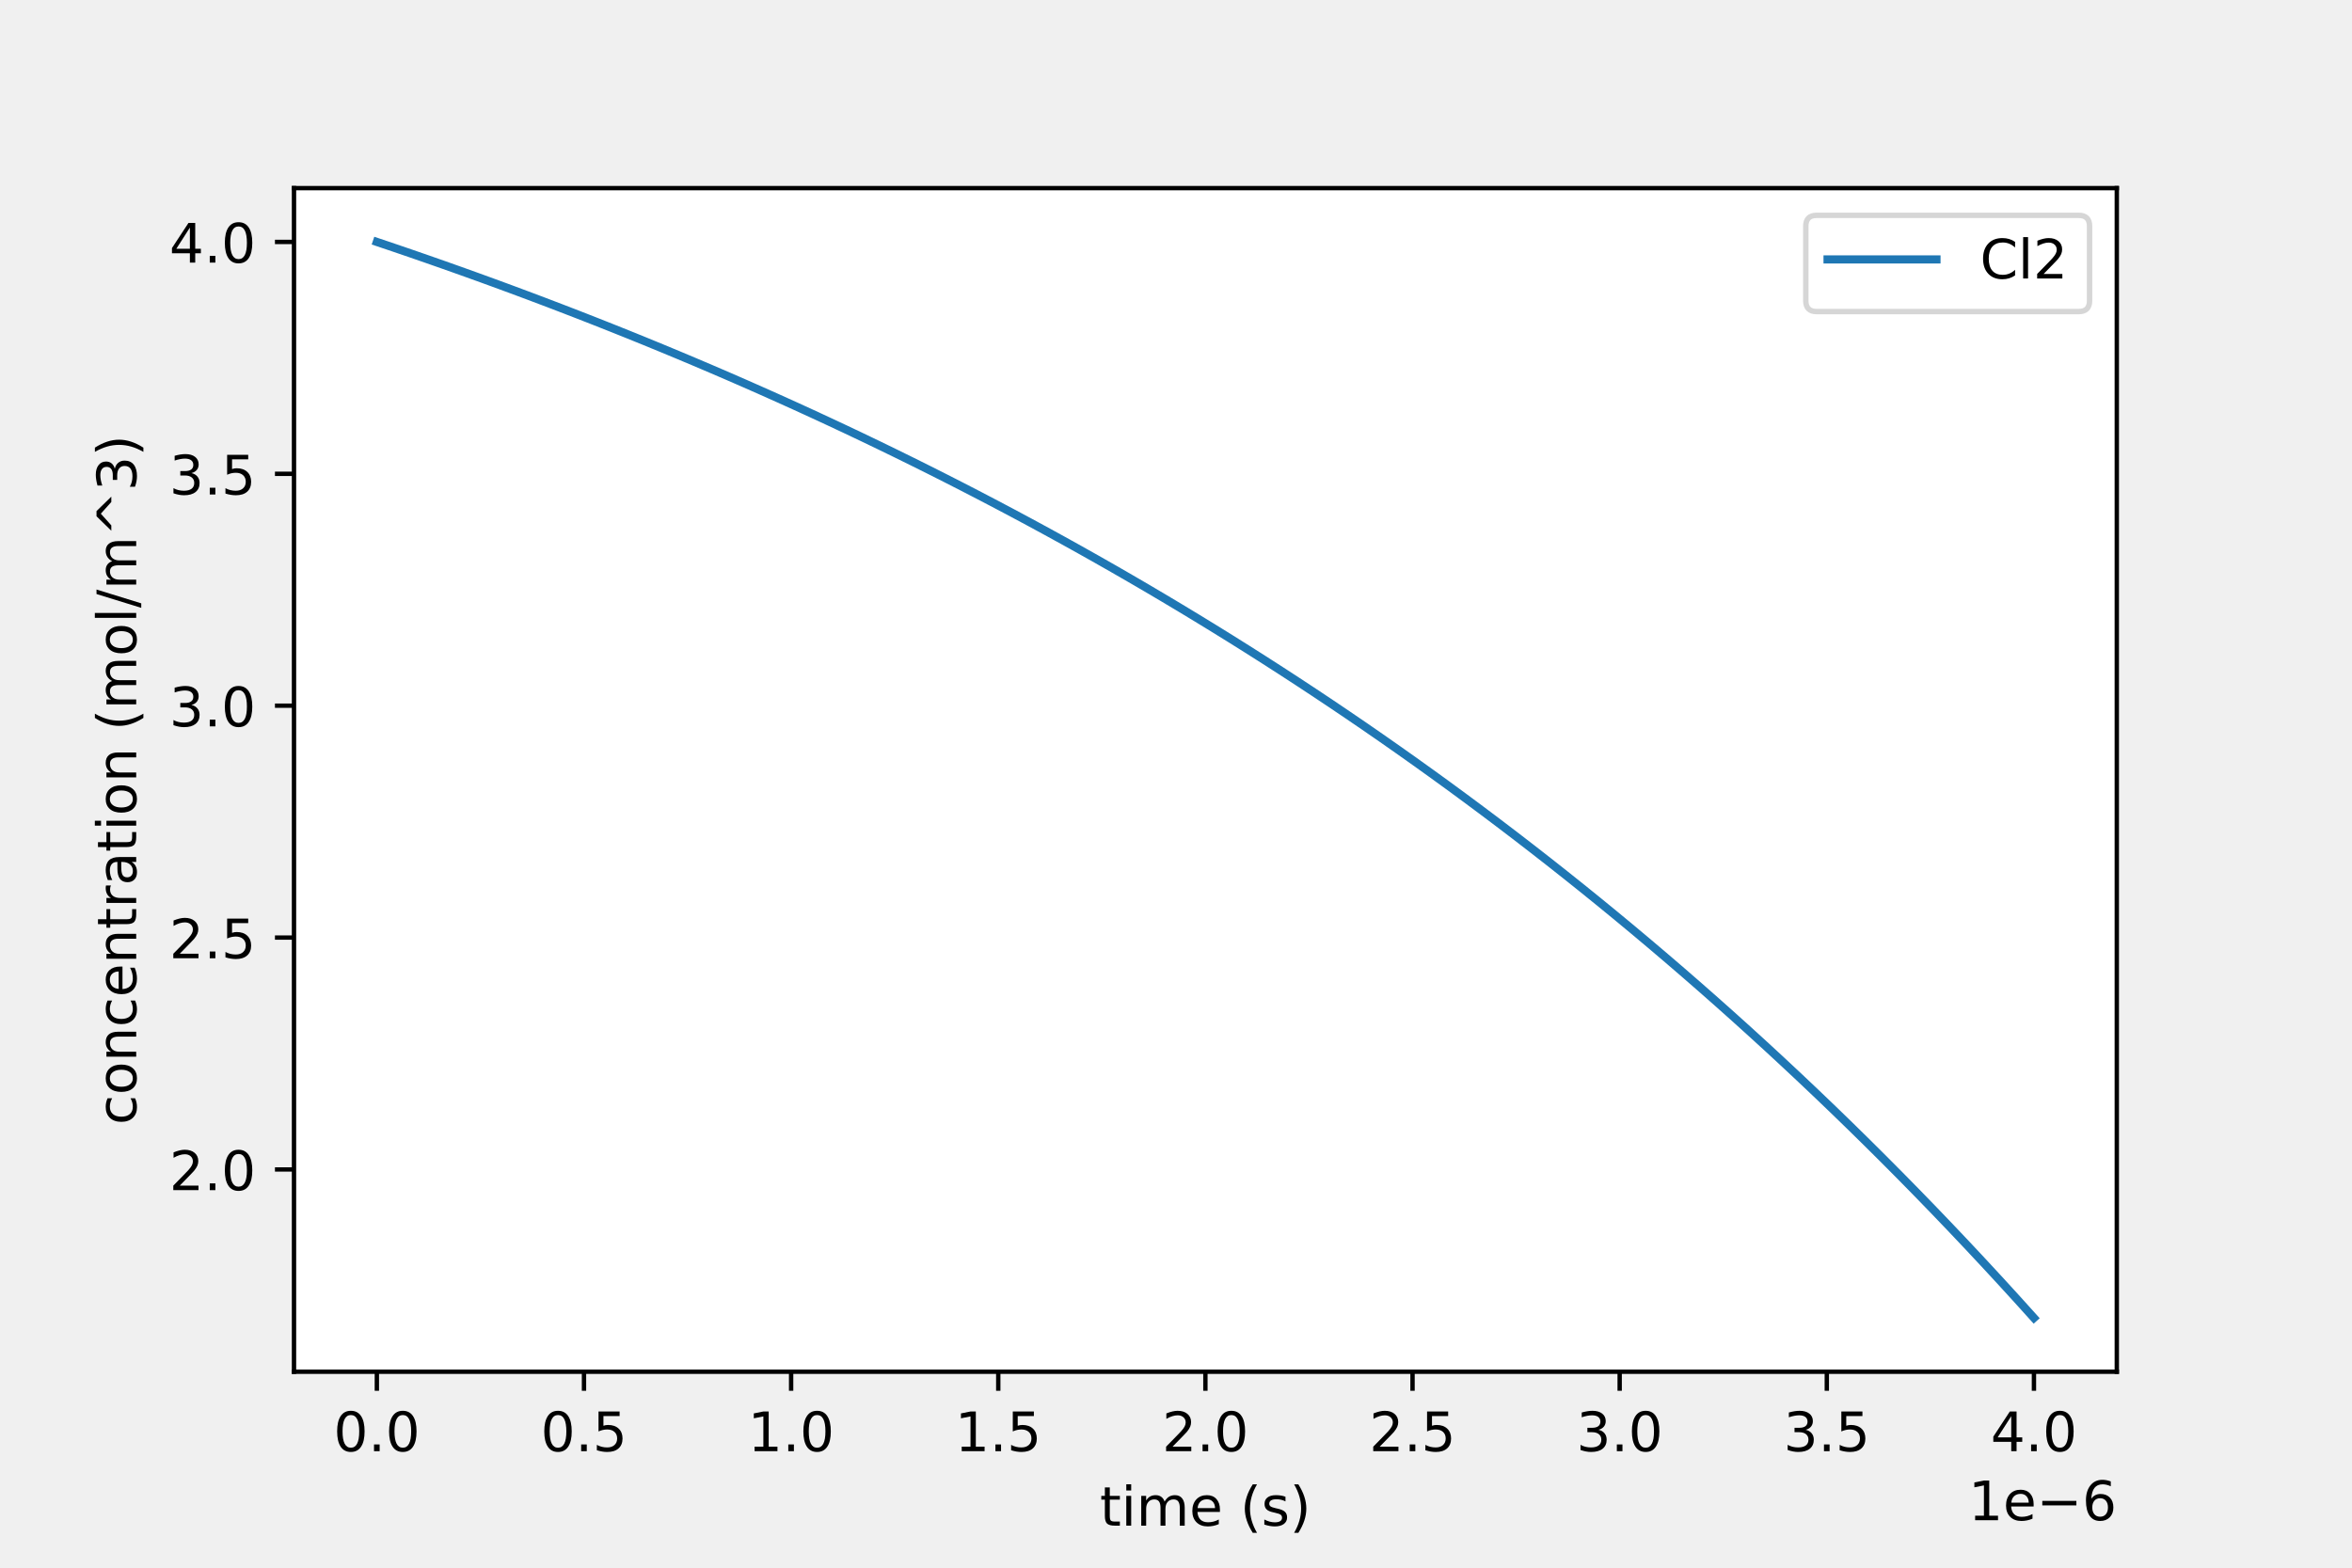
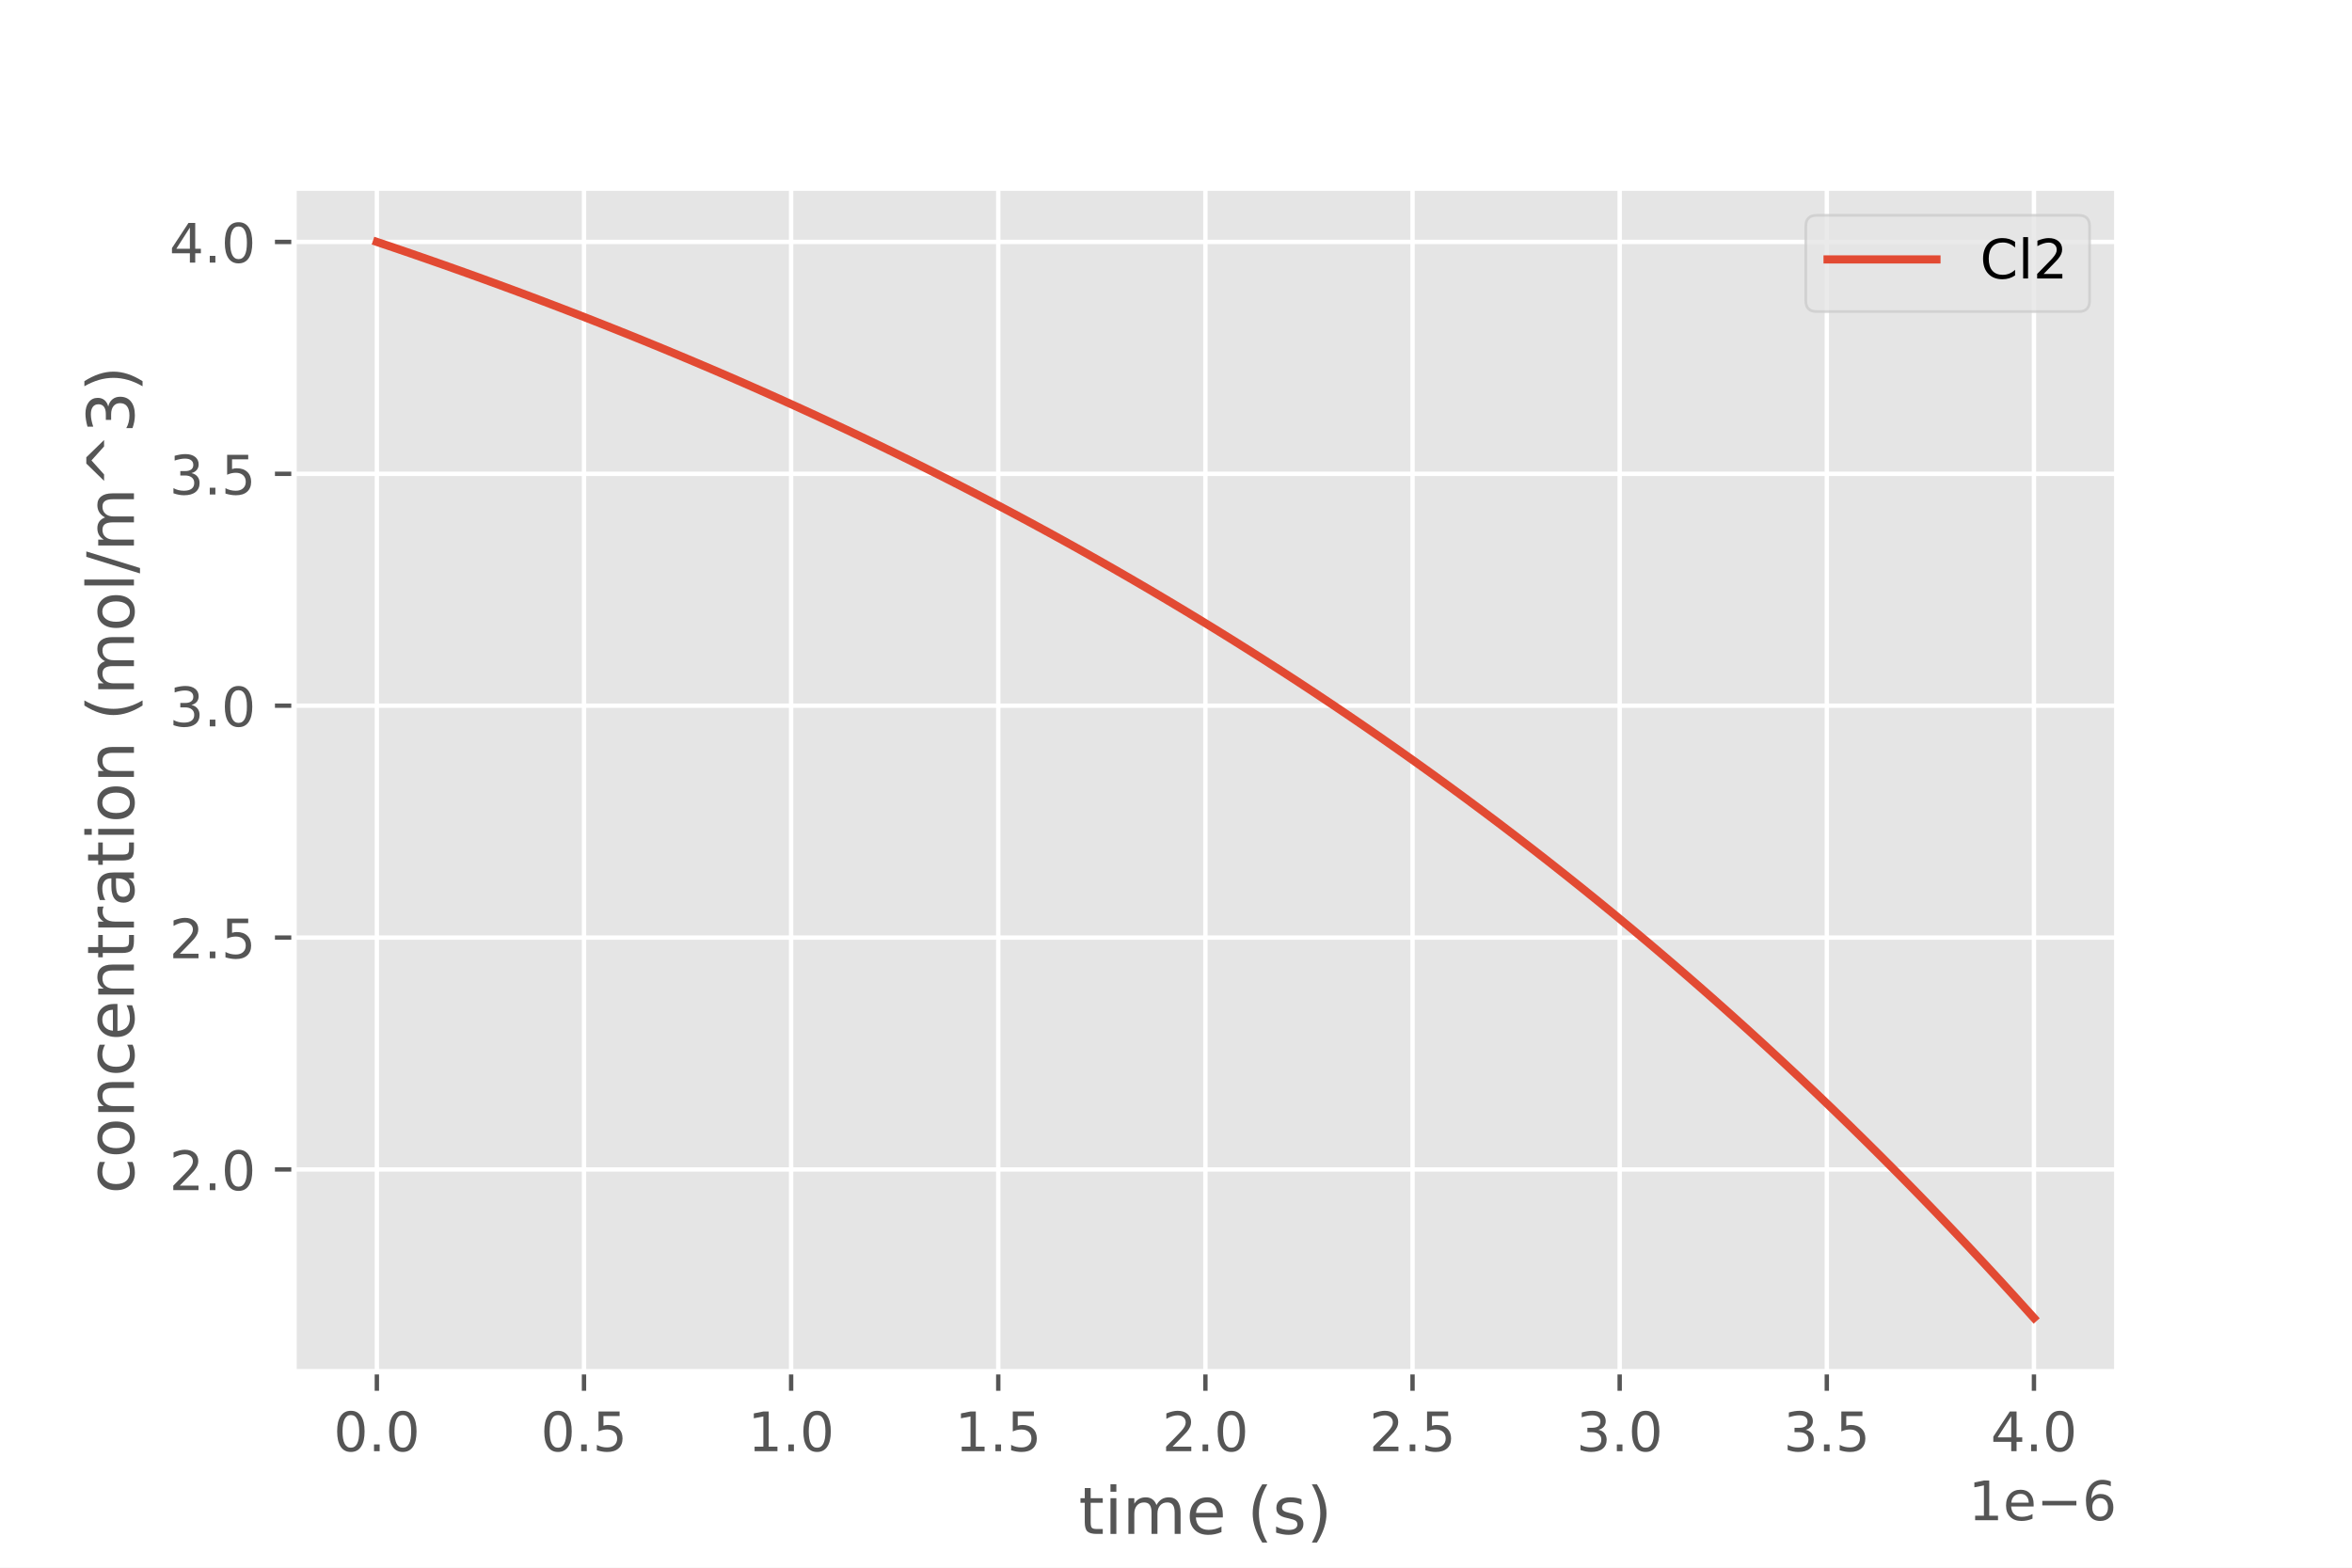
<svg xmlns="http://www.w3.org/2000/svg" xmlns:xlink="http://www.w3.org/1999/xlink" height="288pt" version="1.1" viewBox="0 0 432 288" width="432pt">
  <defs>
    <style type="text/css">*{stroke-linecap:butt;stroke-linejoin:round;}</style>
  </defs>
  <g id="figure_1">
    <g id="patch_1">
-       <path d="M 0 288  L 432 288  L 432 0  L 0 0  z " style="fill:none;" />
+       <path d="M 0 288  L 432 288  L 432 0  L 0 0  z " style="fill:#ffffff;" />
    </g>
    <g id="axes_1">
      <g id="patch_2">
-         <path d="M 54 252  L 388.8 252  L 388.8 34.56  L 54 34.56  z " style="fill:#ffffff;" />
+         <path d="M 54 252  L 388.8 252  L 388.8 34.56  L 54 34.56  z " style="fill:#e5e5e5;" />
      </g>
      <g id="matplotlib.axis_1">
        <g id="xtick_1">
          <g id="line2d_1">
-             <defs>
-               <path d="M 0 0  L 0 3.5  " id="mf635902fdb" style="stroke:#000000;stroke-width:0.8;" />
-             </defs>
-             <g>
-               <use style="stroke:#000000;stroke-width:0.8;" x="69.218" xlink:href="#mf635902fdb" y="252" />
+             <path clip-path="url(#pbf93bb7628)" d="M 69.218 252  L 69.218 34.56  " style="fill:none;stroke:#ffffff;stroke-linecap:square;stroke-width:0.8;" />
+           </g>
+           <g id="line2d_2">
+             <defs>
+               <path d="M 0 0  L 0 3.5  " id="m237c181f7a" style="stroke:#555555;stroke-width:0.8;" />
+             </defs>
+             <g>
+               <use style="fill:#555555;stroke:#555555;stroke-width:0.8;" x="69.218" xlink:href="#m237c181f7a" y="252" />
            </g>
          </g>
          <g id="text_1">
-             <g transform="translate(61.26662 266.5984)scale(0.1 -0.1)">
+             <g style="fill:#555555;" transform="translate(61.26662 266.5984)scale(0.1 -0.1)">
              <defs>
                <path d="M 31.781 66.406  Q 24.172 66.406 20.328 58.906  Q 16.5 51.422 16.5 36.375  Q 16.5 21.391 20.328 13.891  Q 24.172 6.391 31.781 6.391  Q 39.453 6.391 43.281 13.891  Q 47.125 21.391 47.125 36.375  Q 47.125 51.422 43.281 58.906  Q 39.453 66.406 31.781 66.406  z M 31.781 74.219  Q 44.047 74.219 50.516 64.516  Q 56.984 54.828 56.984 36.375  Q 56.984 17.969 50.516 8.266  Q 44.047 -1.422 31.781 -1.422  Q 19.531 -1.422 13.062 8.266  Q 6.594 17.969 6.594 36.375  Q 6.594 54.828 13.062 64.516  Q 19.531 74.219 31.781 74.219  z " id="DejaVuSans-48" />
                <path d="M 10.688 12.406  L 21 12.406  L 21 0  L 10.688 0  z " id="DejaVuSans-46" />
              </defs>
              <use xlink:href="#DejaVuSans-48" />
              <use x="63.623" xlink:href="#DejaVuSans-46" />
              <use x="95.41" xlink:href="#DejaVuSans-48" />
            </g>
          </g>
        </g>
        <g id="xtick_2">
-           <g id="line2d_2">
-             <g>
-               <use style="stroke:#000000;stroke-width:0.8;" x="107.264" xlink:href="#mf635902fdb" y="252" />
+           <g id="line2d_3">
+             <path clip-path="url(#pbf93bb7628)" d="M 107.264 252  L 107.264 34.56  " style="fill:none;stroke:#ffffff;stroke-linecap:square;stroke-width:0.8;" />
+           </g>
+           <g id="line2d_4">
+             <g>
+               <use style="fill:#555555;stroke:#555555;stroke-width:0.8;" x="107.264" xlink:href="#m237c181f7a" y="252" />
            </g>
          </g>
          <g id="text_2">
-             <g transform="translate(99.31207 266.5984)scale(0.1 -0.1)">
+             <g style="fill:#555555;" transform="translate(99.31207 266.5984)scale(0.1 -0.1)">
              <defs>
                <path d="M 10.797 72.906  L 49.516 72.906  L 49.516 64.594  L 19.828 64.594  L 19.828 46.734  Q 21.969 47.469 24.109 47.828  Q 26.266 48.188 28.422 48.188  Q 40.625 48.188 47.75 41.5  Q 54.891 34.812 54.891 23.391  Q 54.891 11.625 47.562 5.094  Q 40.234 -1.422 26.906 -1.422  Q 22.312 -1.422 17.547 -0.641  Q 12.797 0.141 7.719 1.703  L 7.719 11.625  Q 12.109 9.234 16.797 8.062  Q 21.484 6.891 26.703 6.891  Q 35.156 6.891 40.078 11.328  Q 45.016 15.766 45.016 23.391  Q 45.016 31 40.078 35.438  Q 35.156 39.891 26.703 39.891  Q 22.75 39.891 18.812 39.016  Q 14.891 38.141 10.797 36.281  z " id="DejaVuSans-53" />
              </defs>
              <use xlink:href="#DejaVuSans-48" />
              <use x="63.623" xlink:href="#DejaVuSans-46" />
              <use x="95.41" xlink:href="#DejaVuSans-53" />
            </g>
          </g>
        </g>
        <g id="xtick_3">
-           <g id="line2d_3">
-             <g>
-               <use style="stroke:#000000;stroke-width:0.8;" x="145.309" xlink:href="#mf635902fdb" y="252" />
+           <g id="line2d_5">
+             <path clip-path="url(#pbf93bb7628)" d="M 145.309 252  L 145.309 34.56  " style="fill:none;stroke:#ffffff;stroke-linecap:square;stroke-width:0.8;" />
+           </g>
+           <g id="line2d_6">
+             <g>
+               <use style="fill:#555555;stroke:#555555;stroke-width:0.8;" x="145.309" xlink:href="#m237c181f7a" y="252" />
            </g>
          </g>
          <g id="text_3">
-             <g transform="translate(137.3575 266.5984)scale(0.1 -0.1)">
+             <g style="fill:#555555;" transform="translate(137.3575 266.5984)scale(0.1 -0.1)">
              <defs>
                <path d="M 12.406 8.297  L 28.516 8.297  L 28.516 63.922  L 10.984 60.406  L 10.984 69.391  L 28.422 72.906  L 38.281 72.906  L 38.281 8.297  L 54.391 8.297  L 54.391 0  L 12.406 0  z " id="DejaVuSans-49" />
              </defs>
              <use xlink:href="#DejaVuSans-49" />
              <use x="63.623" xlink:href="#DejaVuSans-46" />
              <use x="95.41" xlink:href="#DejaVuSans-48" />
            </g>
          </g>
        </g>
        <g id="xtick_4">
-           <g id="line2d_4">
-             <g>
-               <use style="stroke:#000000;stroke-width:0.8;" x="183.355" xlink:href="#mf635902fdb" y="252" />
+           <g id="line2d_7">
+             <path clip-path="url(#pbf93bb7628)" d="M 183.355 252  L 183.355 34.56  " style="fill:none;stroke:#ffffff;stroke-linecap:square;stroke-width:0.8;" />
+           </g>
+           <g id="line2d_8">
+             <g>
+               <use style="fill:#555555;stroke:#555555;stroke-width:0.8;" x="183.355" xlink:href="#m237c181f7a" y="252" />
            </g>
          </g>
          <g id="text_4">
-             <g transform="translate(175.403 266.5984)scale(0.1 -0.1)">
+             <g style="fill:#555555;" transform="translate(175.403 266.5984)scale(0.1 -0.1)">
              <use xlink:href="#DejaVuSans-49" />
              <use x="63.623" xlink:href="#DejaVuSans-46" />
              <use x="95.41" xlink:href="#DejaVuSans-53" />
            </g>
          </g>
        </g>
        <g id="xtick_5">
-           <g id="line2d_5">
-             <g>
-               <use style="stroke:#000000;stroke-width:0.8;" x="221.4" xlink:href="#mf635902fdb" y="252" />
+           <g id="line2d_9">
+             <path clip-path="url(#pbf93bb7628)" d="M 221.4 252  L 221.4 34.56  " style="fill:none;stroke:#ffffff;stroke-linecap:square;stroke-width:0.8;" />
+           </g>
+           <g id="line2d_10">
+             <g>
+               <use style="fill:#555555;stroke:#555555;stroke-width:0.8;" x="221.4" xlink:href="#m237c181f7a" y="252" />
            </g>
          </g>
          <g id="text_5">
-             <g transform="translate(213.4484 266.5984)scale(0.1 -0.1)">
+             <g style="fill:#555555;" transform="translate(213.4484 266.5984)scale(0.1 -0.1)">
              <defs>
                <path d="M 19.188 8.297  L 53.609 8.297  L 53.609 0  L 7.328 0  L 7.328 8.297  Q 12.938 14.109 22.625 23.891  Q 32.328 33.688 34.812 36.531  Q 39.547 41.844 41.422 45.531  Q 43.312 49.219 43.312 52.781  Q 43.312 58.594 39.234 62.25  Q 35.156 65.922 28.609 65.922  Q 23.969 65.922 18.812 64.312  Q 13.672 62.703 7.812 59.422  L 7.812 69.391  Q 13.766 71.781 18.938 73  Q 24.125 74.219 28.422 74.219  Q 39.75 74.219 46.484 68.547  Q 53.219 62.891 53.219 53.422  Q 53.219 48.922 51.531 44.891  Q 49.859 40.875 45.406 35.406  Q 44.188 33.984 37.641 27.219  Q 31.109 20.453 19.188 8.297  z " id="DejaVuSans-50" />
              </defs>
              <use xlink:href="#DejaVuSans-50" />
              <use x="63.623" xlink:href="#DejaVuSans-46" />
              <use x="95.41" xlink:href="#DejaVuSans-48" />
            </g>
          </g>
        </g>
        <g id="xtick_6">
-           <g id="line2d_6">
-             <g>
-               <use style="stroke:#000000;stroke-width:0.8;" x="259.445" xlink:href="#mf635902fdb" y="252" />
+           <g id="line2d_11">
+             <path clip-path="url(#pbf93bb7628)" d="M 259.445 252  L 259.445 34.56  " style="fill:none;stroke:#ffffff;stroke-linecap:square;stroke-width:0.8;" />
+           </g>
+           <g id="line2d_12">
+             <g>
+               <use style="fill:#555555;stroke:#555555;stroke-width:0.8;" x="259.445" xlink:href="#m237c181f7a" y="252" />
            </g>
          </g>
          <g id="text_6">
-             <g transform="translate(251.4939 266.5984)scale(0.1 -0.1)">
+             <g style="fill:#555555;" transform="translate(251.4939 266.5984)scale(0.1 -0.1)">
              <use xlink:href="#DejaVuSans-50" />
              <use x="63.623" xlink:href="#DejaVuSans-46" />
              <use x="95.41" xlink:href="#DejaVuSans-53" />
            </g>
          </g>
        </g>
        <g id="xtick_7">
-           <g id="line2d_7">
-             <g>
-               <use style="stroke:#000000;stroke-width:0.8;" x="297.491" xlink:href="#mf635902fdb" y="252" />
+           <g id="line2d_13">
+             <path clip-path="url(#pbf93bb7628)" d="M 297.491 252  L 297.491 34.56  " style="fill:none;stroke:#ffffff;stroke-linecap:square;stroke-width:0.8;" />
+           </g>
+           <g id="line2d_14">
+             <g>
+               <use style="fill:#555555;stroke:#555555;stroke-width:0.8;" x="297.491" xlink:href="#m237c181f7a" y="252" />
            </g>
          </g>
          <g id="text_7">
-             <g transform="translate(289.5393 266.5984)scale(0.1 -0.1)">
+             <g style="fill:#555555;" transform="translate(289.5393 266.5984)scale(0.1 -0.1)">
              <defs>
                <path d="M 40.578 39.312  Q 47.656 37.797 51.625 33  Q 55.609 28.219 55.609 21.188  Q 55.609 10.406 48.188 4.484  Q 40.766 -1.422 27.094 -1.422  Q 22.516 -1.422 17.656 -0.516  Q 12.797 0.391 7.625 2.203  L 7.625 11.719  Q 11.719 9.328 16.594 8.109  Q 21.484 6.891 26.812 6.891  Q 36.078 6.891 40.938 10.547  Q 45.797 14.203 45.797 21.188  Q 45.797 27.641 41.281 31.266  Q 36.766 34.906 28.719 34.906  L 20.219 34.906  L 20.219 43.016  L 29.109 43.016  Q 36.375 43.016 40.234 45.922  Q 44.094 48.828 44.094 54.297  Q 44.094 59.906 40.109 62.906  Q 36.141 65.922 28.719 65.922  Q 24.656 65.922 20.016 65.031  Q 15.375 64.156 9.812 62.312  L 9.812 71.094  Q 15.438 72.656 20.344 73.438  Q 25.25 74.219 29.594 74.219  Q 40.828 74.219 47.359 69.109  Q 53.906 64.016 53.906 55.328  Q 53.906 49.266 50.438 45.094  Q 46.969 40.922 40.578 39.312  z " id="DejaVuSans-51" />
              </defs>
              <use xlink:href="#DejaVuSans-51" />
              <use x="63.623" xlink:href="#DejaVuSans-46" />
              <use x="95.41" xlink:href="#DejaVuSans-48" />
            </g>
          </g>
        </g>
        <g id="xtick_8">
-           <g id="line2d_8">
-             <g>
-               <use style="stroke:#000000;stroke-width:0.8;" x="335.536" xlink:href="#mf635902fdb" y="252" />
+           <g id="line2d_15">
+             <path clip-path="url(#pbf93bb7628)" d="M 335.536 252  L 335.536 34.56  " style="fill:none;stroke:#ffffff;stroke-linecap:square;stroke-width:0.8;" />
+           </g>
+           <g id="line2d_16">
+             <g>
+               <use style="fill:#555555;stroke:#555555;stroke-width:0.8;" x="335.536" xlink:href="#m237c181f7a" y="252" />
            </g>
          </g>
          <g id="text_8">
-             <g transform="translate(327.5848 266.5984)scale(0.1 -0.1)">
+             <g style="fill:#555555;" transform="translate(327.5848 266.5984)scale(0.1 -0.1)">
              <use xlink:href="#DejaVuSans-51" />
              <use x="63.623" xlink:href="#DejaVuSans-46" />
              <use x="95.41" xlink:href="#DejaVuSans-53" />
            </g>
          </g>
        </g>
        <g id="xtick_9">
-           <g id="line2d_9">
-             <g>
-               <use style="stroke:#000000;stroke-width:0.8;" x="373.582" xlink:href="#mf635902fdb" y="252" />
+           <g id="line2d_17">
+             <path clip-path="url(#pbf93bb7628)" d="M 373.582 252  L 373.582 34.56  " style="fill:none;stroke:#ffffff;stroke-linecap:square;stroke-width:0.8;" />
+           </g>
+           <g id="line2d_18">
+             <g>
+               <use style="fill:#555555;stroke:#555555;stroke-width:0.8;" x="373.582" xlink:href="#m237c181f7a" y="252" />
            </g>
          </g>
          <g id="text_9">
-             <g transform="translate(365.6303 266.5984)scale(0.1 -0.1)">
+             <g style="fill:#555555;" transform="translate(365.6303 266.5984)scale(0.1 -0.1)">
              <defs>
                <path d="M 37.797 64.312  L 12.891 25.391  L 37.797 25.391  z M 35.203 72.906  L 47.609 72.906  L 47.609 25.391  L 58.016 25.391  L 58.016 17.188  L 47.609 17.188  L 47.609 0  L 37.797 0  L 37.797 17.188  L 4.891 17.188  L 4.891 26.703  z " id="DejaVuSans-52" />
              </defs>
              <use xlink:href="#DejaVuSans-52" />
              <use x="63.623" xlink:href="#DejaVuSans-46" />
              <use x="95.41" xlink:href="#DejaVuSans-48" />
            </g>
          </g>
        </g>
        <g id="text_10">
-           <g transform="translate(202.0086 280.2766)scale(0.1 -0.1)">
+           <g style="fill:#555555;" transform="translate(198.1303 281.7962)scale(0.12 -0.12)">
            <defs>
              <path d="M 18.312 70.219  L 18.312 54.688  L 36.812 54.688  L 36.812 47.703  L 18.312 47.703  L 18.312 18.016  Q 18.312 11.328 20.141 9.422  Q 21.969 7.516 27.594 7.516  L 36.812 7.516  L 36.812 0  L 27.594 0  Q 17.188 0 13.234 3.875  Q 9.281 7.766 9.281 18.016  L 9.281 47.703  L 2.688 47.703  L 2.688 54.688  L 9.281 54.688  L 9.281 70.219  z " id="DejaVuSans-116" />
              <path d="M 9.422 54.688  L 18.406 54.688  L 18.406 0  L 9.422 0  z M 9.422 75.984  L 18.406 75.984  L 18.406 64.594  L 9.422 64.594  z " id="DejaVuSans-105" />
              <path d="M 52 44.188  Q 55.375 50.25 60.062 53.125  Q 64.75 56 71.094 56  Q 79.641 56 84.281 50.016  Q 88.922 44.047 88.922 33.016  L 88.922 0  L 79.891 0  L 79.891 32.719  Q 79.891 40.578 77.094 44.375  Q 74.312 48.188 68.609 48.188  Q 61.625 48.188 57.562 43.547  Q 53.516 38.922 53.516 30.906  L 53.516 0  L 44.484 0  L 44.484 32.719  Q 44.484 40.625 41.703 44.406  Q 38.922 48.188 33.109 48.188  Q 26.219 48.188 22.156 43.531  Q 18.109 38.875 18.109 30.906  L 18.109 0  L 9.078 0  L 9.078 54.688  L 18.109 54.688  L 18.109 46.188  Q 21.188 51.219 25.484 53.609  Q 29.781 56 35.688 56  Q 41.656 56 45.828 52.969  Q 50 49.953 52 44.188  z " id="DejaVuSans-109" />
              <path d="M 56.203 29.594  L 56.203 25.203  L 14.891 25.203  Q 15.484 15.922 20.484 11.062  Q 25.484 6.203 34.422 6.203  Q 39.594 6.203 44.453 7.469  Q 49.312 8.734 54.109 11.281  L 54.109 2.781  Q 49.266 0.734 44.188 -0.344  Q 39.109 -1.422 33.891 -1.422  Q 20.797 -1.422 13.156 6.188  Q 5.516 13.812 5.516 26.812  Q 5.516 40.234 12.766 48.109  Q 20.016 56 32.328 56  Q 43.359 56 49.781 48.891  Q 56.203 41.797 56.203 29.594  z M 47.219 32.234  Q 47.125 39.594 43.094 43.984  Q 39.062 48.391 32.422 48.391  Q 24.906 48.391 20.391 44.141  Q 15.875 39.891 15.188 32.172  z " id="DejaVuSans-101" />
              <path id="DejaVuSans-32" />
              <path d="M 31 75.875  Q 24.469 64.656 21.281 53.656  Q 18.109 42.672 18.109 31.391  Q 18.109 20.125 21.312 9.062  Q 24.516 -2 31 -13.188  L 23.188 -13.188  Q 15.875 -1.703 12.234 9.375  Q 8.594 20.453 8.594 31.391  Q 8.594 42.281 12.203 53.312  Q 15.828 64.359 23.188 75.875  z " id="DejaVuSans-40" />
              <path d="M 44.281 53.078  L 44.281 44.578  Q 40.484 46.531 36.375 47.5  Q 32.281 48.484 27.875 48.484  Q 21.188 48.484 17.844 46.438  Q 14.5 44.391 14.5 40.281  Q 14.5 37.156 16.891 35.375  Q 19.281 33.594 26.516 31.984  L 29.594 31.297  Q 39.156 29.25 43.188 25.516  Q 47.219 21.781 47.219 15.094  Q 47.219 7.469 41.188 3.016  Q 35.156 -1.422 24.609 -1.422  Q 20.219 -1.422 15.453 -0.562  Q 10.688 0.297 5.422 2  L 5.422 11.281  Q 10.406 8.688 15.234 7.391  Q 20.062 6.109 24.812 6.109  Q 31.156 6.109 34.562 8.281  Q 37.984 10.453 37.984 14.406  Q 37.984 18.062 35.516 20.016  Q 33.062 21.969 24.703 23.781  L 21.578 24.516  Q 13.234 26.266 9.516 29.906  Q 5.812 33.547 5.812 39.891  Q 5.812 47.609 11.281 51.797  Q 16.75 56 26.812 56  Q 31.781 56 36.172 55.266  Q 40.578 54.547 44.281 53.078  z " id="DejaVuSans-115" />
              <path d="M 8.016 75.875  L 15.828 75.875  Q 23.141 64.359 26.781 53.312  Q 30.422 42.281 30.422 31.391  Q 30.422 20.453 26.781 9.375  Q 23.141 -1.703 15.828 -13.188  L 8.016 -13.188  Q 14.5 -2 17.703 9.062  Q 20.906 20.125 20.906 31.391  Q 20.906 42.672 17.703 53.656  Q 14.5 64.656 8.016 75.875  z " id="DejaVuSans-41" />
            </defs>
            <use xlink:href="#DejaVuSans-116" />
            <use x="39.209" xlink:href="#DejaVuSans-105" />
            <use x="66.992" xlink:href="#DejaVuSans-109" />
            <use x="164.404" xlink:href="#DejaVuSans-101" />
            <use x="225.928" xlink:href="#DejaVuSans-32" />
            <use x="257.715" xlink:href="#DejaVuSans-40" />
            <use x="296.729" xlink:href="#DejaVuSans-115" />
            <use x="348.828" xlink:href="#DejaVuSans-41" />
          </g>
        </g>
        <g id="text_11">
-           <g transform="translate(361.5422 279.2766)scale(0.1 -0.1)">
+           <g style="fill:#555555;" transform="translate(361.5422 279.2766)scale(0.1 -0.1)">
            <defs>
              <path d="M 10.594 35.5  L 73.188 35.5  L 73.188 27.203  L 10.594 27.203  z " id="DejaVuSans-8722" />
              <path d="M 33.016 40.375  Q 26.375 40.375 22.484 35.828  Q 18.609 31.297 18.609 23.391  Q 18.609 15.531 22.484 10.953  Q 26.375 6.391 33.016 6.391  Q 39.656 6.391 43.531 10.953  Q 47.406 15.531 47.406 23.391  Q 47.406 31.297 43.531 35.828  Q 39.656 40.375 33.016 40.375  z M 52.594 71.297  L 52.594 62.312  Q 48.875 64.062 45.094 64.984  Q 41.312 65.922 37.594 65.922  Q 27.828 65.922 22.672 59.328  Q 17.531 52.734 16.797 39.406  Q 19.672 43.656 24.016 45.922  Q 28.375 48.188 33.594 48.188  Q 44.578 48.188 50.953 41.516  Q 57.328 34.859 57.328 23.391  Q 57.328 12.156 50.688 5.359  Q 44.047 -1.422 33.016 -1.422  Q 20.359 -1.422 13.672 8.266  Q 6.984 17.969 6.984 36.375  Q 6.984 53.656 15.188 63.938  Q 23.391 74.219 37.203 74.219  Q 40.922 74.219 44.703 73.484  Q 48.484 72.75 52.594 71.297  z " id="DejaVuSans-54" />
            </defs>
            <use xlink:href="#DejaVuSans-49" />
            <use x="63.623" xlink:href="#DejaVuSans-101" />
            <use x="125.146" xlink:href="#DejaVuSans-8722" />
            <use x="208.936" xlink:href="#DejaVuSans-54" />
          </g>
        </g>
      </g>
      <g id="matplotlib.axis_2">
        <g id="ytick_1">
-           <g id="line2d_10">
-             <defs>
-               <path d="M 0 0  L -3.5 0  " id="m7f03c87a42" style="stroke:#000000;stroke-width:0.8;" />
-             </defs>
-             <g>
-               <use style="stroke:#000000;stroke-width:0.8;" x="54" xlink:href="#m7f03c87a42" y="214.843" />
+           <g id="line2d_19">
+             <path clip-path="url(#pbf93bb7628)" d="M 54 214.843  L 388.8 214.843  " style="fill:none;stroke:#ffffff;stroke-linecap:square;stroke-width:0.8;" />
+           </g>
+           <g id="line2d_20">
+             <defs>
+               <path d="M 0 0  L -3.5 0  " id="m7c55771cd0" style="stroke:#555555;stroke-width:0.8;" />
+             </defs>
+             <g>
+               <use style="fill:#555555;stroke:#555555;stroke-width:0.8;" x="54" xlink:href="#m7c55771cd0" y="214.843" />
            </g>
          </g>
          <g id="text_12">
-             <g transform="translate(31.09688 218.6418)scale(0.1 -0.1)">
+             <g style="fill:#555555;" transform="translate(31.09688 218.6418)scale(0.1 -0.1)">
              <use xlink:href="#DejaVuSans-50" />
              <use x="63.623" xlink:href="#DejaVuSans-46" />
              <use x="95.41" xlink:href="#DejaVuSans-48" />
            </g>
          </g>
        </g>
        <g id="ytick_2">
-           <g id="line2d_11">
-             <g>
-               <use style="stroke:#000000;stroke-width:0.8;" x="54" xlink:href="#m7f03c87a42" y="172.243" />
+           <g id="line2d_21">
+             <path clip-path="url(#pbf93bb7628)" d="M 54 172.243  L 388.8 172.243  " style="fill:none;stroke:#ffffff;stroke-linecap:square;stroke-width:0.8;" />
+           </g>
+           <g id="line2d_22">
+             <g>
+               <use style="fill:#555555;stroke:#555555;stroke-width:0.8;" x="54" xlink:href="#m7c55771cd0" y="172.243" />
            </g>
          </g>
          <g id="text_13">
-             <g transform="translate(31.09688 176.0421)scale(0.1 -0.1)">
+             <g style="fill:#555555;" transform="translate(31.09688 176.0421)scale(0.1 -0.1)">
              <use xlink:href="#DejaVuSans-50" />
              <use x="63.623" xlink:href="#DejaVuSans-46" />
              <use x="95.41" xlink:href="#DejaVuSans-53" />
            </g>
          </g>
        </g>
        <g id="ytick_3">
-           <g id="line2d_12">
-             <g>
-               <use style="stroke:#000000;stroke-width:0.8;" x="54" xlink:href="#m7f03c87a42" y="129.643" />
+           <g id="line2d_23">
+             <path clip-path="url(#pbf93bb7628)" d="M 54 129.643  L 388.8 129.643  " style="fill:none;stroke:#ffffff;stroke-linecap:square;stroke-width:0.8;" />
+           </g>
+           <g id="line2d_24">
+             <g>
+               <use style="fill:#555555;stroke:#555555;stroke-width:0.8;" x="54" xlink:href="#m7c55771cd0" y="129.643" />
            </g>
          </g>
          <g id="text_14">
-             <g transform="translate(31.09688 133.4423)scale(0.1 -0.1)">
+             <g style="fill:#555555;" transform="translate(31.09688 133.4423)scale(0.1 -0.1)">
              <use xlink:href="#DejaVuSans-51" />
              <use x="63.623" xlink:href="#DejaVuSans-46" />
              <use x="95.41" xlink:href="#DejaVuSans-48" />
            </g>
          </g>
        </g>
        <g id="ytick_4">
-           <g id="line2d_13">
-             <g>
-               <use style="stroke:#000000;stroke-width:0.8;" x="54" xlink:href="#m7f03c87a42" y="87.043" />
+           <g id="line2d_25">
+             <path clip-path="url(#pbf93bb7628)" d="M 54 87.043  L 388.8 87.043  " style="fill:none;stroke:#ffffff;stroke-linecap:square;stroke-width:0.8;" />
+           </g>
+           <g id="line2d_26">
+             <g>
+               <use style="fill:#555555;stroke:#555555;stroke-width:0.8;" x="54" xlink:href="#m7c55771cd0" y="87.043" />
            </g>
          </g>
          <g id="text_15">
-             <g transform="translate(31.09688 90.84259)scale(0.1 -0.1)">
+             <g style="fill:#555555;" transform="translate(31.09688 90.84259)scale(0.1 -0.1)">
              <use xlink:href="#DejaVuSans-51" />
              <use x="63.623" xlink:href="#DejaVuSans-46" />
              <use x="95.41" xlink:href="#DejaVuSans-53" />
            </g>
          </g>
        </g>
        <g id="ytick_5">
-           <g id="line2d_14">
-             <g>
-               <use style="stroke:#000000;stroke-width:0.8;" x="54" xlink:href="#m7f03c87a42" y="44.444" />
+           <g id="line2d_27">
+             <path clip-path="url(#pbf93bb7628)" d="M 54 44.444  L 388.8 44.444  " style="fill:none;stroke:#ffffff;stroke-linecap:square;stroke-width:0.8;" />
+           </g>
+           <g id="line2d_28">
+             <g>
+               <use style="fill:#555555;stroke:#555555;stroke-width:0.8;" x="54" xlink:href="#m7c55771cd0" y="44.444" />
            </g>
          </g>
          <g id="text_16">
-             <g transform="translate(31.09688 48.24285)scale(0.1 -0.1)">
+             <g style="fill:#555555;" transform="translate(31.09688 48.24285)scale(0.1 -0.1)">
              <use xlink:href="#DejaVuSans-52" />
              <use x="63.623" xlink:href="#DejaVuSans-46" />
              <use x="95.41" xlink:href="#DejaVuSans-48" />
            </g>
          </g>
        </g>
        <g id="text_17">
-           <g transform="translate(25.01719 206.6441)rotate(-90)scale(0.1 -0.1)">
+           <g style="fill:#555555;" transform="translate(24.60125 219.3169)rotate(-90)scale(0.12 -0.12)">
            <defs>
              <path d="M 48.781 52.594  L 48.781 44.188  Q 44.969 46.297 41.141 47.344  Q 37.312 48.391 33.406 48.391  Q 24.656 48.391 19.812 42.844  Q 14.984 37.312 14.984 27.297  Q 14.984 17.281 19.812 11.734  Q 24.656 6.203 33.406 6.203  Q 37.312 6.203 41.141 7.25  Q 44.969 8.297 48.781 10.406  L 48.781 2.094  Q 45.016 0.344 40.984 -0.531  Q 36.969 -1.422 32.422 -1.422  Q 20.062 -1.422 12.781 6.344  Q 5.516 14.109 5.516 27.297  Q 5.516 40.672 12.859 48.328  Q 20.219 56 33.016 56  Q 37.156 56 41.109 55.141  Q 45.062 54.297 48.781 52.594  z " id="DejaVuSans-99" />
              <path d="M 30.609 48.391  Q 23.391 48.391 19.188 42.75  Q 14.984 37.109 14.984 27.297  Q 14.984 17.484 19.156 11.844  Q 23.344 6.203 30.609 6.203  Q 37.797 6.203 41.984 11.859  Q 46.188 17.531 46.188 27.297  Q 46.188 37.016 41.984 42.703  Q 37.797 48.391 30.609 48.391  z M 30.609 56  Q 42.328 56 49.016 48.375  Q 55.719 40.766 55.719 27.297  Q 55.719 13.875 49.016 6.219  Q 42.328 -1.422 30.609 -1.422  Q 18.844 -1.422 12.172 6.219  Q 5.516 13.875 5.516 27.297  Q 5.516 40.766 12.172 48.375  Q 18.844 56 30.609 56  z " id="DejaVuSans-111" />
              <path d="M 54.891 33.016  L 54.891 0  L 45.906 0  L 45.906 32.719  Q 45.906 40.484 42.875 44.328  Q 39.844 48.188 33.797 48.188  Q 26.516 48.188 22.312 43.547  Q 18.109 38.922 18.109 30.906  L 18.109 0  L 9.078 0  L 9.078 54.688  L 18.109 54.688  L 18.109 46.188  Q 21.344 51.125 25.703 53.562  Q 30.078 56 35.797 56  Q 45.219 56 50.047 50.172  Q 54.891 44.344 54.891 33.016  z " id="DejaVuSans-110" />
              <path d="M 41.109 46.297  Q 39.594 47.172 37.812 47.578  Q 36.031 48 33.891 48  Q 26.266 48 22.188 43.047  Q 18.109 38.094 18.109 28.812  L 18.109 0  L 9.078 0  L 9.078 54.688  L 18.109 54.688  L 18.109 46.188  Q 20.953 51.172 25.484 53.578  Q 30.031 56 36.531 56  Q 37.453 56 38.578 55.875  Q 39.703 55.766 41.062 55.516  z " id="DejaVuSans-114" />
              <path d="M 34.281 27.484  Q 23.391 27.484 19.188 25  Q 14.984 22.516 14.984 16.5  Q 14.984 11.719 18.141 8.906  Q 21.297 6.109 26.703 6.109  Q 34.188 6.109 38.703 11.406  Q 43.219 16.703 43.219 25.484  L 43.219 27.484  z M 52.203 31.203  L 52.203 0  L 43.219 0  L 43.219 8.297  Q 40.141 3.328 35.547 0.953  Q 30.953 -1.422 24.312 -1.422  Q 15.922 -1.422 10.953 3.297  Q 6 8.016 6 15.922  Q 6 25.141 12.172 29.828  Q 18.359 34.516 30.609 34.516  L 43.219 34.516  L 43.219 35.406  Q 43.219 41.609 39.141 45  Q 35.062 48.391 27.688 48.391  Q 23 48.391 18.547 47.266  Q 14.109 46.141 10.016 43.891  L 10.016 52.203  Q 14.938 54.109 19.578 55.047  Q 24.219 56 28.609 56  Q 40.484 56 46.344 49.844  Q 52.203 43.703 52.203 31.203  z " id="DejaVuSans-97" />
              <path d="M 9.422 75.984  L 18.406 75.984  L 18.406 0  L 9.422 0  z " id="DejaVuSans-108" />
              <path d="M 25.391 72.906  L 33.688 72.906  L 8.297 -9.281  L 0 -9.281  z " id="DejaVuSans-47" />
              <path d="M 46.688 72.906  L 73.188 45.703  L 63.375 45.703  L 41.891 64.984  L 20.406 45.703  L 10.594 45.703  L 37.109 72.906  z " id="DejaVuSans-94" />
            </defs>
            <use xlink:href="#DejaVuSans-99" />
            <use x="54.98" xlink:href="#DejaVuSans-111" />
            <use x="116.162" xlink:href="#DejaVuSans-110" />
            <use x="179.541" xlink:href="#DejaVuSans-99" />
            <use x="234.521" xlink:href="#DejaVuSans-101" />
            <use x="296.045" xlink:href="#DejaVuSans-110" />
            <use x="359.424" xlink:href="#DejaVuSans-116" />
            <use x="398.633" xlink:href="#DejaVuSans-114" />
            <use x="439.746" xlink:href="#DejaVuSans-97" />
            <use x="501.025" xlink:href="#DejaVuSans-116" />
            <use x="540.234" xlink:href="#DejaVuSans-105" />
            <use x="568.018" xlink:href="#DejaVuSans-111" />
            <use x="629.199" xlink:href="#DejaVuSans-110" />
            <use x="692.578" xlink:href="#DejaVuSans-32" />
            <use x="724.365" xlink:href="#DejaVuSans-40" />
            <use x="763.379" xlink:href="#DejaVuSans-109" />
            <use x="860.791" xlink:href="#DejaVuSans-111" />
            <use x="921.973" xlink:href="#DejaVuSans-108" />
            <use x="949.756" xlink:href="#DejaVuSans-47" />
            <use x="983.447" xlink:href="#DejaVuSans-109" />
            <use x="1080.859" xlink:href="#DejaVuSans-94" />
            <use x="1164.648" xlink:href="#DejaVuSans-51" />
            <use x="1228.271" xlink:href="#DejaVuSans-41" />
          </g>
        </g>
      </g>
-       <g id="line2d_15">
-         <path clip-path="url(#pd1f863caff)" d="M 69.218 44.444  L 72.293 45.483  L 75.367 46.534  L 78.441 47.599  L 81.516 48.676  L 84.59 49.767  L 87.664 50.871  L 90.739 51.988  L 93.813 53.119  L 96.888 54.264  L 99.962 55.423  L 103.036 56.596  L 106.111 57.783  L 109.185 58.985  L 112.26 60.201  L 115.334 61.432  L 118.408 62.678  L 121.483 63.94  L 124.557 65.216  L 127.631 66.509  L 130.706 67.817  L 133.78 69.141  L 136.855 70.481  L 139.929 71.838  L 143.003 73.211  L 146.078 74.6  L 149.152 76.007  L 152.226 77.431  L 155.301 78.872  L 158.375 80.331  L 161.45 81.808  L 164.524 83.303  L 167.598 84.816  L 170.673 86.347  L 173.747 87.897  L 176.821 89.466  L 179.896 91.054  L 182.97 92.661  L 186.045 94.288  L 189.119 95.935  L 192.193 97.602  L 195.268 99.289  L 198.342 100.997  L 201.417 102.726  L 204.491 104.476  L 207.565 106.247  L 210.64 108.039  L 213.714 109.854  L 216.788 111.691  L 219.863 113.55  L 222.937 115.431  L 226.012 117.336  L 229.086 119.264  L 232.16 121.216  L 235.235 123.191  L 238.309 125.19  L 241.383 127.214  L 244.458 129.262  L 247.532 131.336  L 250.607 133.434  L 253.681 135.558  L 256.755 137.709  L 259.83 139.885  L 262.904 142.088  L 265.979 144.318  L 269.053 146.575  L 272.127 148.859  L 275.202 151.171  L 278.276 153.512  L 281.35 155.881  L 284.425 158.279  L 287.499 160.706  L 290.574 163.163  L 293.648 165.65  L 296.722 168.167  L 299.797 170.715  L 302.871 173.294  L 305.945 175.904  L 309.02 178.546  L 312.094 181.221  L 315.169 183.928  L 318.243 186.668  L 321.317 189.441  L 324.392 192.248  L 327.466 195.09  L 330.54 197.966  L 333.615 200.877  L 336.689 203.824  L 339.764 206.806  L 342.838 209.825  L 345.912 212.881  L 348.987 215.974  L 352.061 219.105  L 355.136 222.274  L 358.21 225.482  L 361.284 228.729  L 364.359 232.015  L 367.433 235.341  L 370.507 238.708  L 373.582 242.116  " style="fill:none;stroke:#1f77b4;stroke-linecap:square;stroke-width:1.5;" />
+       <g id="line2d_29">
+         <path clip-path="url(#pbf93bb7628)" d="M 69.218 44.444  L 72.293 45.483  L 75.367 46.534  L 78.441 47.599  L 81.516 48.676  L 84.59 49.767  L 87.664 50.871  L 90.739 51.988  L 93.813 53.119  L 96.888 54.264  L 99.962 55.423  L 103.036 56.596  L 106.111 57.783  L 109.185 58.985  L 112.26 60.201  L 115.334 61.432  L 118.408 62.678  L 121.483 63.94  L 124.557 65.216  L 127.631 66.509  L 130.706 67.817  L 133.78 69.141  L 136.855 70.481  L 139.929 71.838  L 143.003 73.211  L 146.078 74.6  L 149.152 76.007  L 152.226 77.431  L 155.301 78.872  L 158.375 80.331  L 161.45 81.808  L 164.524 83.303  L 167.598 84.816  L 170.673 86.347  L 173.747 87.897  L 176.821 89.466  L 179.896 91.054  L 182.97 92.661  L 186.045 94.288  L 189.119 95.935  L 192.193 97.602  L 195.268 99.289  L 198.342 100.997  L 201.417 102.726  L 204.491 104.476  L 207.565 106.247  L 210.64 108.039  L 213.714 109.854  L 216.788 111.691  L 219.863 113.55  L 222.937 115.431  L 226.012 117.336  L 229.086 119.264  L 232.16 121.216  L 235.235 123.191  L 238.309 125.19  L 241.383 127.214  L 244.458 129.262  L 247.532 131.336  L 250.607 133.434  L 253.681 135.558  L 256.755 137.709  L 259.83 139.885  L 262.904 142.088  L 265.979 144.318  L 269.053 146.575  L 272.127 148.859  L 275.202 151.171  L 278.276 153.512  L 281.35 155.881  L 284.425 158.279  L 287.499 160.706  L 290.574 163.163  L 293.648 165.65  L 296.722 168.167  L 299.797 170.715  L 302.871 173.294  L 305.945 175.904  L 309.02 178.546  L 312.094 181.221  L 315.169 183.928  L 318.243 186.668  L 321.317 189.441  L 324.392 192.248  L 327.466 195.09  L 330.54 197.966  L 333.615 200.877  L 336.689 203.824  L 339.764 206.806  L 342.838 209.825  L 345.912 212.881  L 348.987 215.974  L 352.061 219.105  L 355.136 222.274  L 358.21 225.482  L 361.284 228.729  L 364.359 232.015  L 367.433 235.341  L 370.507 238.708  L 373.582 242.116  " style="fill:none;stroke:#e24a33;stroke-linecap:square;stroke-width:1.5;" />
      </g>
      <g id="patch_3">
-         <path d="M 54 252  L 54 34.56  " style="fill:none;stroke:#000000;stroke-linecap:square;stroke-linejoin:miter;stroke-width:0.8;" />
+         <path d="M 54 252  L 54 34.56  " style="fill:none;stroke:#ffffff;stroke-linecap:square;stroke-linejoin:miter;" />
      </g>
      <g id="patch_4">
-         <path d="M 388.8 252  L 388.8 34.56  " style="fill:none;stroke:#000000;stroke-linecap:square;stroke-linejoin:miter;stroke-width:0.8;" />
+         <path d="M 388.8 252  L 388.8 34.56  " style="fill:none;stroke:#ffffff;stroke-linecap:square;stroke-linejoin:miter;" />
      </g>
      <g id="patch_5">
-         <path d="M 54 252  L 388.8 252  " style="fill:none;stroke:#000000;stroke-linecap:square;stroke-linejoin:miter;stroke-width:0.8;" />
+         <path d="M 54 252  L 388.8 252  " style="fill:none;stroke:#ffffff;stroke-linecap:square;stroke-linejoin:miter;" />
      </g>
      <g id="patch_6">
-         <path d="M 54 34.56  L 388.8 34.56  " style="fill:none;stroke:#000000;stroke-linecap:square;stroke-linejoin:miter;stroke-width:0.8;" />
+         <path d="M 54 34.56  L 388.8 34.56  " style="fill:none;stroke:#ffffff;stroke-linecap:square;stroke-linejoin:miter;" />
      </g>
      <g id="legend_1">
        <g id="patch_7">
-           <path d="M 333.677 57.238  L 381.8 57.238  Q 383.8 57.238 383.8 55.238  L 383.8 41.56  Q 383.8 39.56 381.8 39.56  L 333.677 39.56  Q 331.677 39.56 331.677 41.56  L 331.677 55.238  Q 331.677 57.238 333.677 57.238  z " style="fill:#ffffff;opacity:0.8;stroke:#cccccc;stroke-linejoin:miter;" />
-         </g>
-         <g id="line2d_16">
-           <path d="M 335.677 47.658  L 355.677 47.658  " style="fill:none;stroke:#1f77b4;stroke-linecap:square;stroke-width:1.5;" />
-         </g>
-         <g id="line2d_17" />
+           <path d="M 333.677 57.238  L 381.8 57.238  Q 383.8 57.238 383.8 55.238  L 383.8 41.56  Q 383.8 39.56 381.8 39.56  L 333.677 39.56  Q 331.677 39.56 331.677 41.56  L 331.677 55.238  Q 331.677 57.238 333.677 57.238  z " style="fill:#e5e5e5;opacity:0.8;stroke:#cccccc;stroke-linejoin:miter;stroke-width:0.5;" />
+         </g>
+         <g id="line2d_30">
+           <path d="M 335.677 47.658  L 355.677 47.658  " style="fill:none;stroke:#e24a33;stroke-linecap:square;stroke-width:1.5;" />
+         </g>
+         <g id="line2d_31" />
        <g id="text_18">
          <g transform="translate(363.6766 51.15844)scale(0.1 -0.1)">
            <defs>
              <path d="M 64.406 67.281  L 64.406 56.891  Q 59.422 61.531 53.781 63.812  Q 48.141 66.109 41.797 66.109  Q 29.297 66.109 22.656 58.469  Q 16.016 50.828 16.016 36.375  Q 16.016 21.969 22.656 14.328  Q 29.297 6.688 41.797 6.688  Q 48.141 6.688 53.781 8.984  Q 59.422 11.281 64.406 15.922  L 64.406 5.609  Q 59.234 2.094 53.438 0.328  Q 47.656 -1.422 41.219 -1.422  Q 24.656 -1.422 15.125 8.703  Q 5.609 18.844 5.609 36.375  Q 5.609 53.953 15.125 64.078  Q 24.656 74.219 41.219 74.219  Q 47.75 74.219 53.531 72.484  Q 59.328 70.75 64.406 67.281  z " id="DejaVuSans-67" />
            </defs>
            <use xlink:href="#DejaVuSans-67" />
            <use x="69.824" xlink:href="#DejaVuSans-108" />
            <use x="97.607" xlink:href="#DejaVuSans-50" />
          </g>
        </g>
      </g>
    </g>
  </g>
  <defs>
-     <clipPath id="pd1f863caff">
+     <clipPath id="pbf93bb7628">
      <rect height="217.44" width="334.8" x="54" y="34.56" />
    </clipPath>
  </defs>
</svg>
